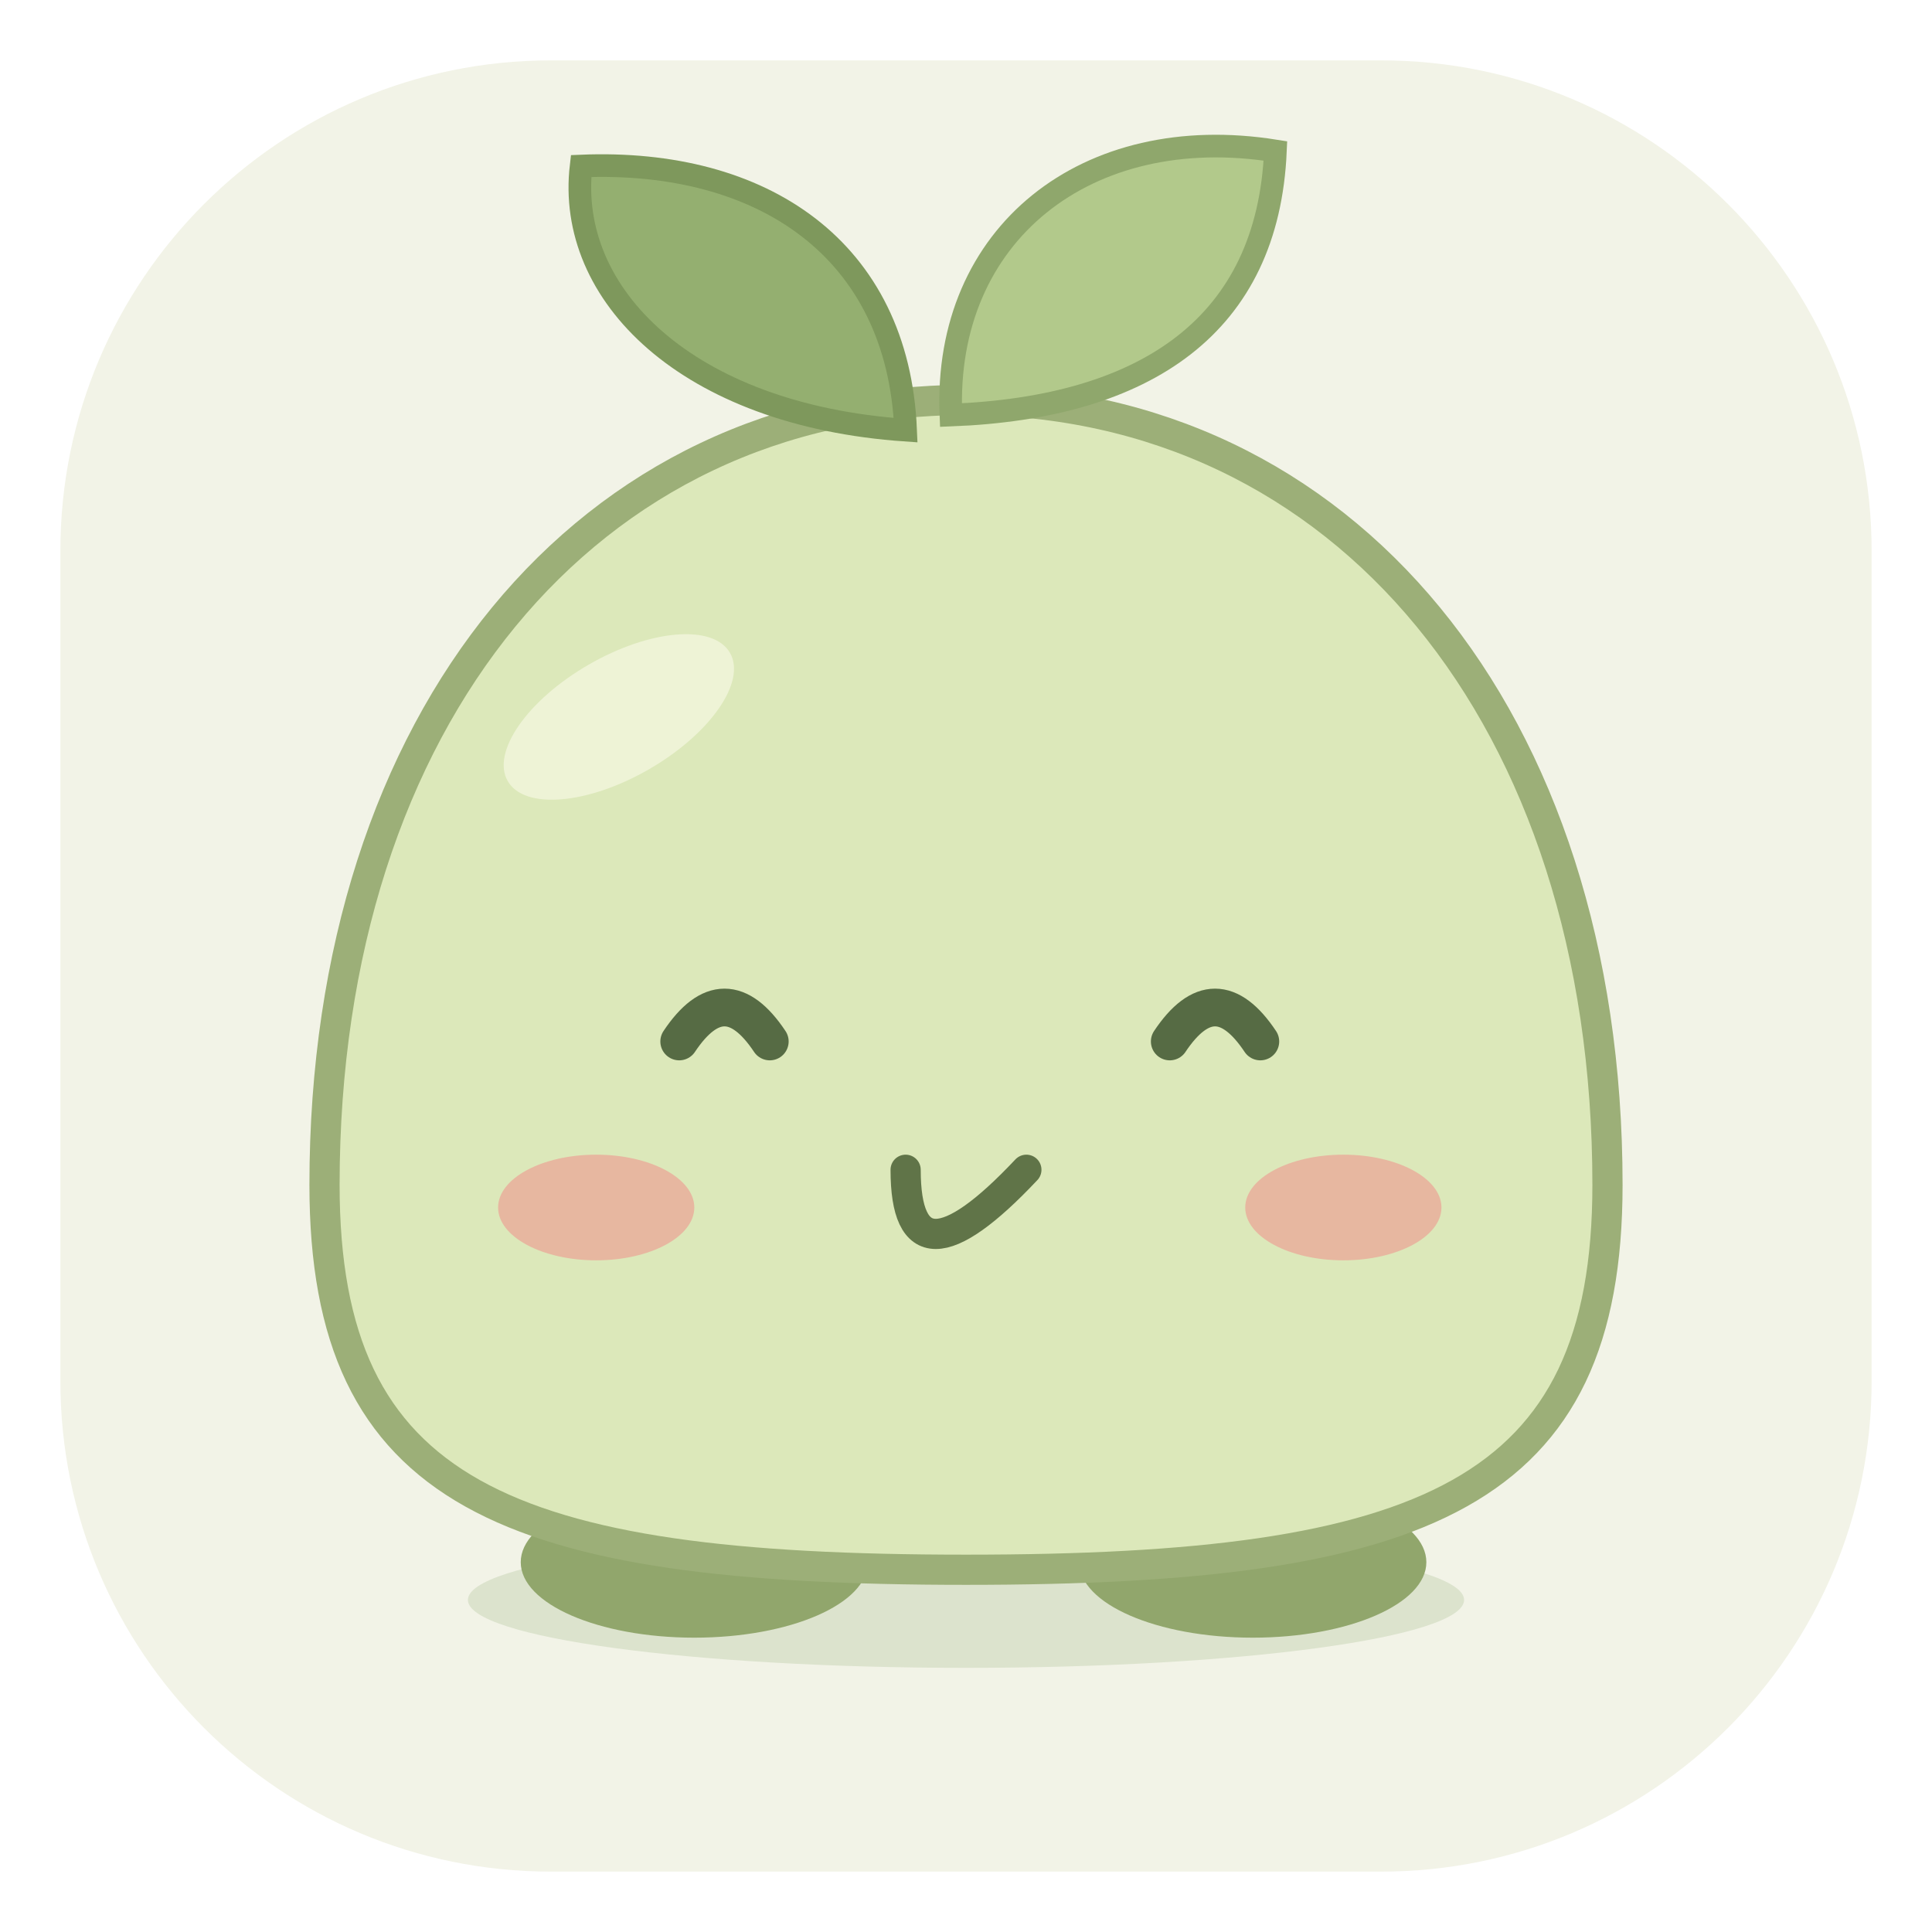
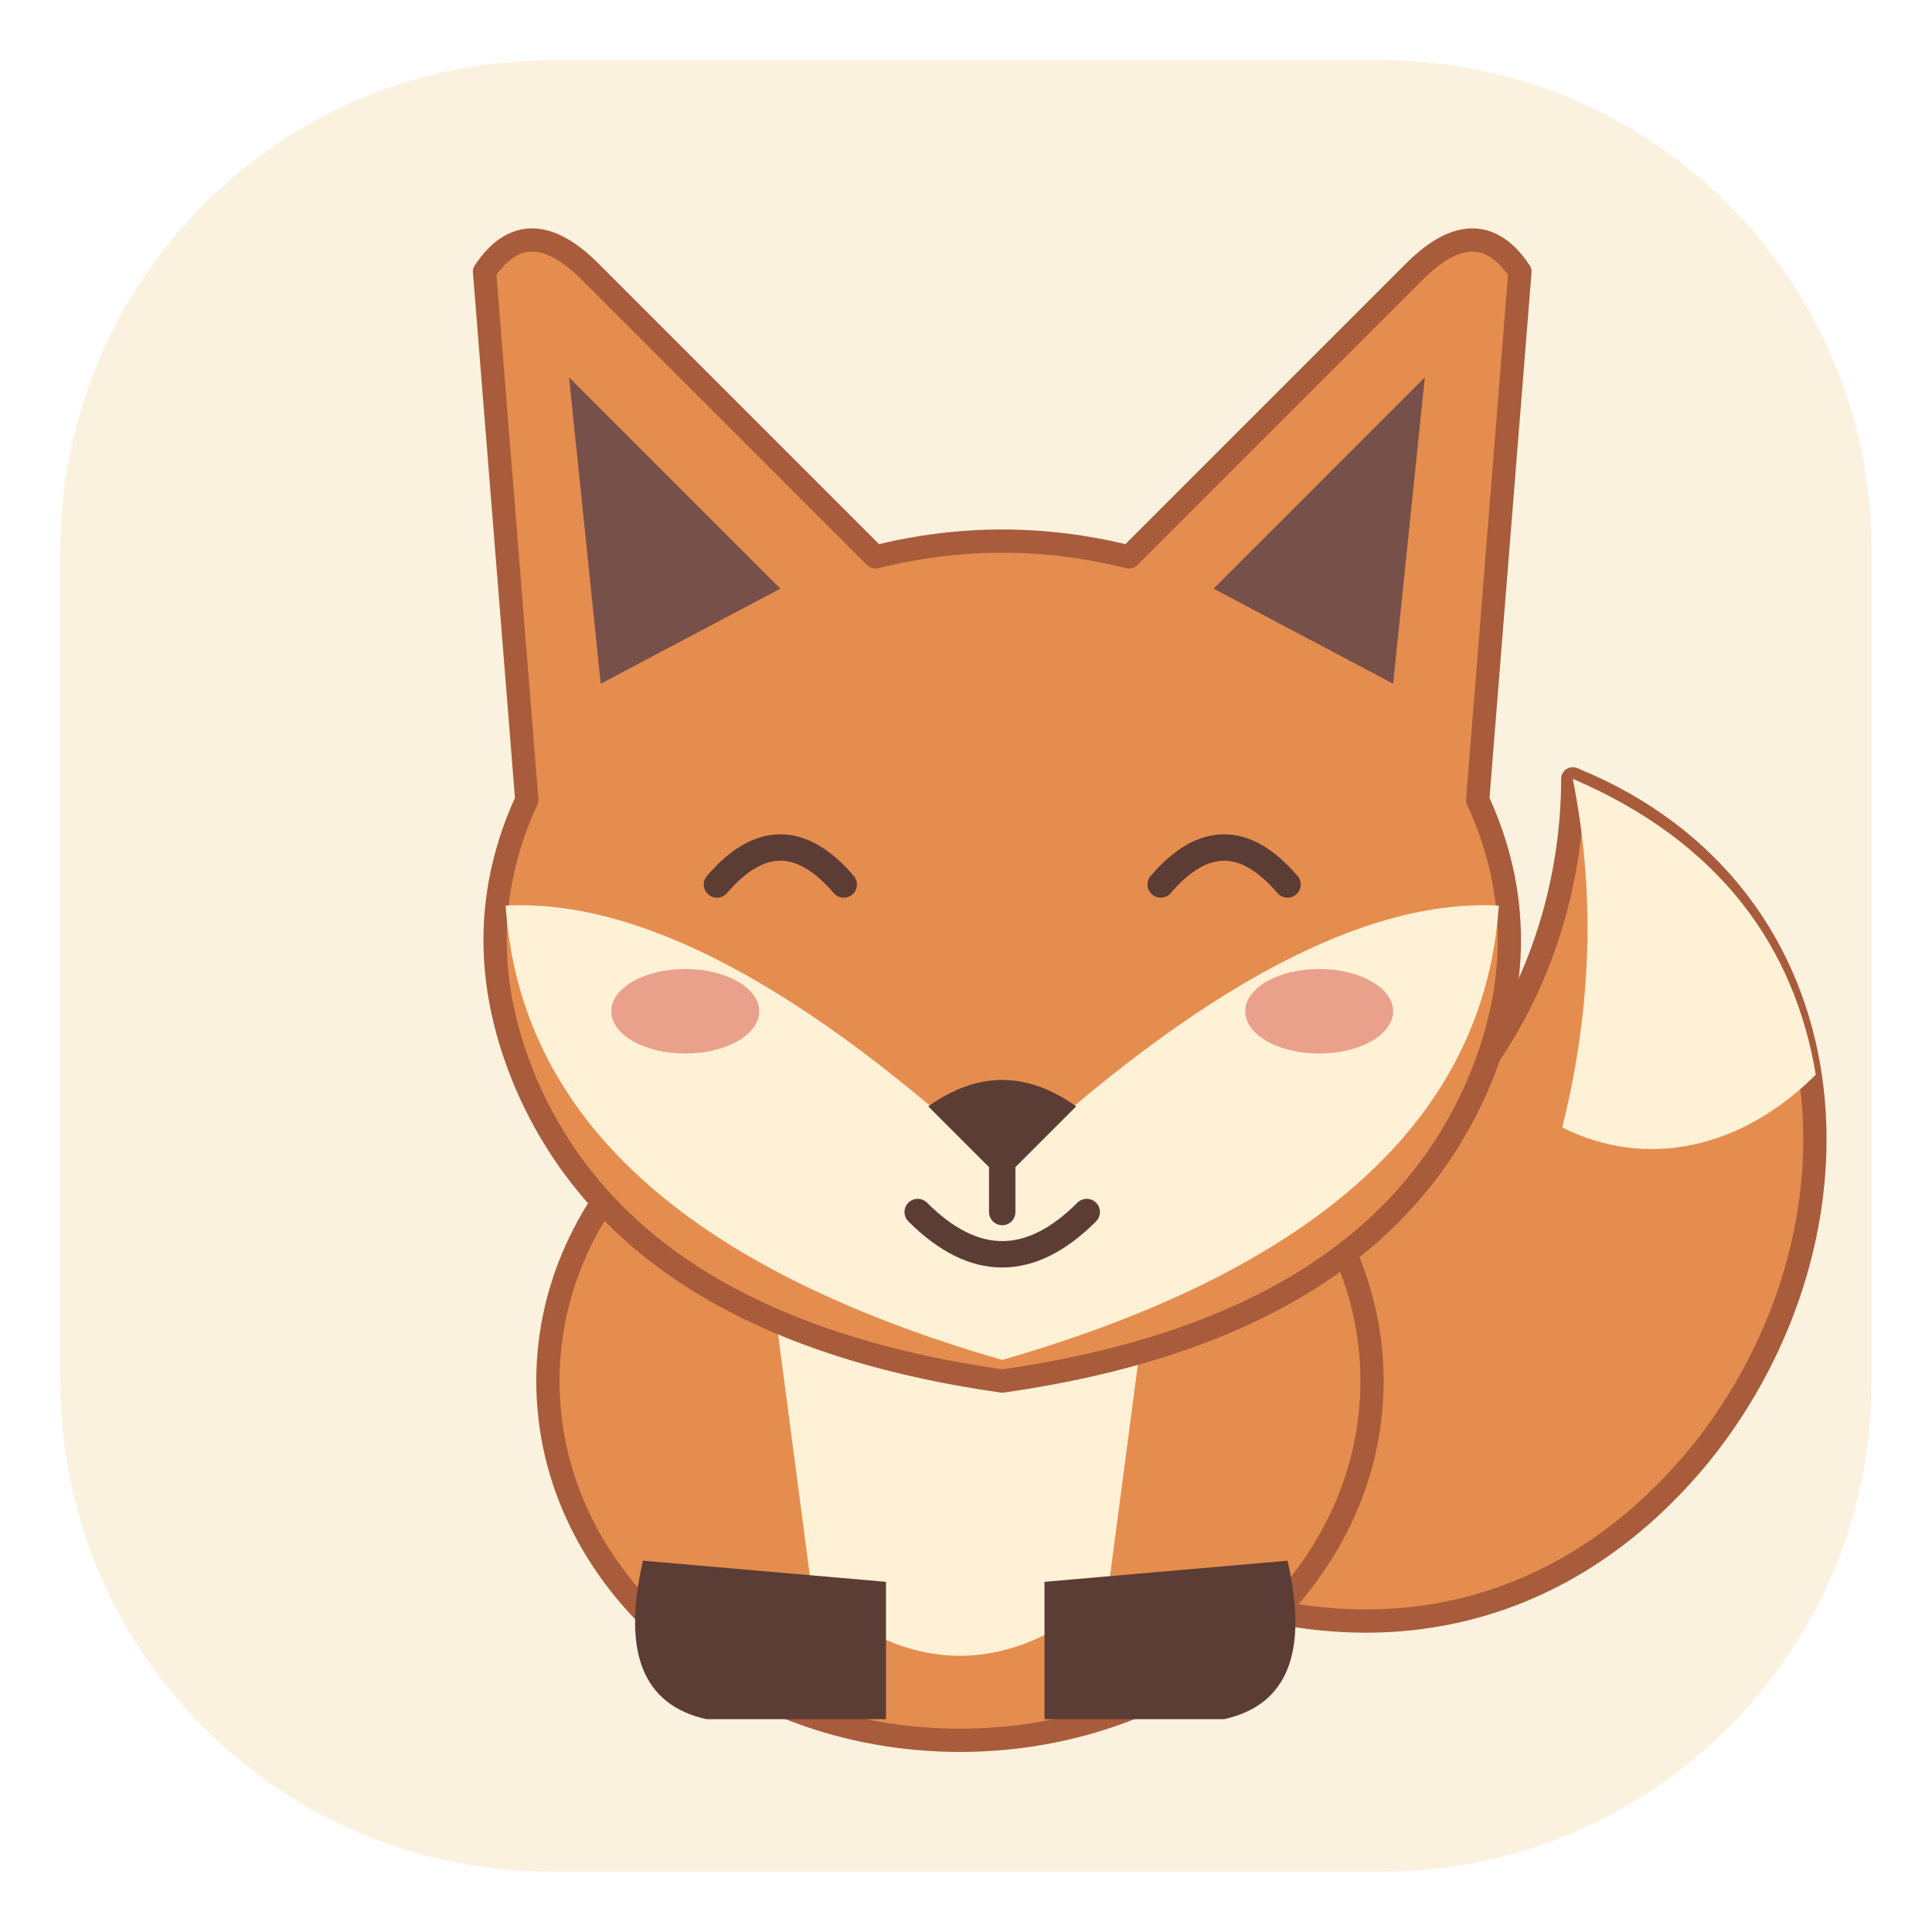
<svg xmlns="http://www.w3.org/2000/svg" width="256" height="256" viewBox="0 0 256 256">
-   <rect x="8" y="8" width="240" height="240" rx="65" fill="#f2f3e7" />
-   <ellipse cx="128" cy="212" rx="66" ry="9" fill="#dce3cd" />
-   <ellipse cx="92" cy="207" rx="23" ry="10" fill="#91a66c" />
-   <ellipse cx="166" cy="207" rx="23" ry="10" fill="#91a66c" />
-   <path d="M43 157c0-62 35-104 85-104s85 42 85 104c0 41-24 51-85 51s-85-10-85-51Z" fill="#dce8ba" stroke="#9caf78" stroke-width="4" />
-   <path d="M120 57c-29-2-45-18-43-35 24-1 42 11 43 35Z" fill="#94af70" stroke="#7e985c" stroke-width="3" />
-   <path d="M126 55c-1-24 18-39 43-35-1 23-17 34-43 35Z" fill="#b2c98b" stroke="#8fa76c" stroke-width="3" />
-   <ellipse cx="82" cy="95" rx="17" ry="8" fill="#eef3d6" transform="rotate(-30 82 95)" />
-   <path d="M90 138q6-9 12 0m53 0q6-9 12 0" fill="none" stroke="#566b44" stroke-width="5" stroke-linecap="round" />
-   <ellipse cx="79" cy="160" rx="13" ry="7" fill="#e7b7a0" />
-   <ellipse cx="178" cy="160" rx="13" ry="7" fill="#e7b7a0" />
-   <path d="M120 155q0 17 16 0" fill="none" stroke="#607448" stroke-width="4" stroke-linecap="round" />
+   <rect x="8" y="8" width="240" height="240" rx="65" fill="#fbf1df" />
+   <g transform="translate(4 8) scale(1.4)" stroke-linejoin="round">
+     <path d="M104 112C133 111 146 88 146 68c27 11 29 43 12 64-14 17-34 20-54 10Z" fill="#e58d4e" stroke="#a85c3b" stroke-width="2.2" />
+     <path d="M146 68c14 6 21 16 23 28-7 7-16 9-24 5 3-12 3-23 1-33Z" fill="#fff1d6" />
+     <ellipse cx="88" cy="125" rx="39" ry="34" fill="#e58d4e" stroke="#a85c3b" stroke-width="2.2" />
+     <path d="M69 107q19-10 38 0l-5 38q-14 12-28 0Z" fill="#fff1d6" />
+     <path d="M58 142q-3 13 6 15h17v-13Zm38 2v13h17q9-2 6-15Z" fill="#5c3d36" />
+     <path d="M47 70 43 20q4-6 10 0l27 27q12-3 24 0l27-27q6-6 10 0l-4 50q6 13 0 27-10 23-45 28-35-5-45-28-6-14 0-27Z" fill="#e58d4e" stroke="#a85c3b" stroke-width="2.2" />
+     <path d="m51 30 3 29 17-9Zm81 0-20 20 17 9Z" fill="#78504a" />
+     <path d="M45 80q19-1 47 25 28-26 47-25-2 30-47 43-45-13-47-43Z" fill="#fff1d6" />
+     <path d="M65 78q6-7 12 0m30 0q6-7 12 0" fill="none" stroke="#5c3d36" stroke-width="2.5" stroke-linecap="round" />
+     <ellipse cx="62" cy="90" rx="7" ry="4" fill="#e9a18b" />
+     <ellipse cx="122" cy="90" rx="7" ry="4" fill="#e9a18b" />
+     <path d="M85 99q7-5 14 0l-7 7Z" fill="#5c3d36" />
+     <path d="M92 105v4m-8 0q8 8 16 0" fill="none" stroke="#5c3d36" stroke-width="2.5" stroke-linecap="round" />
+   </g>
</svg>
